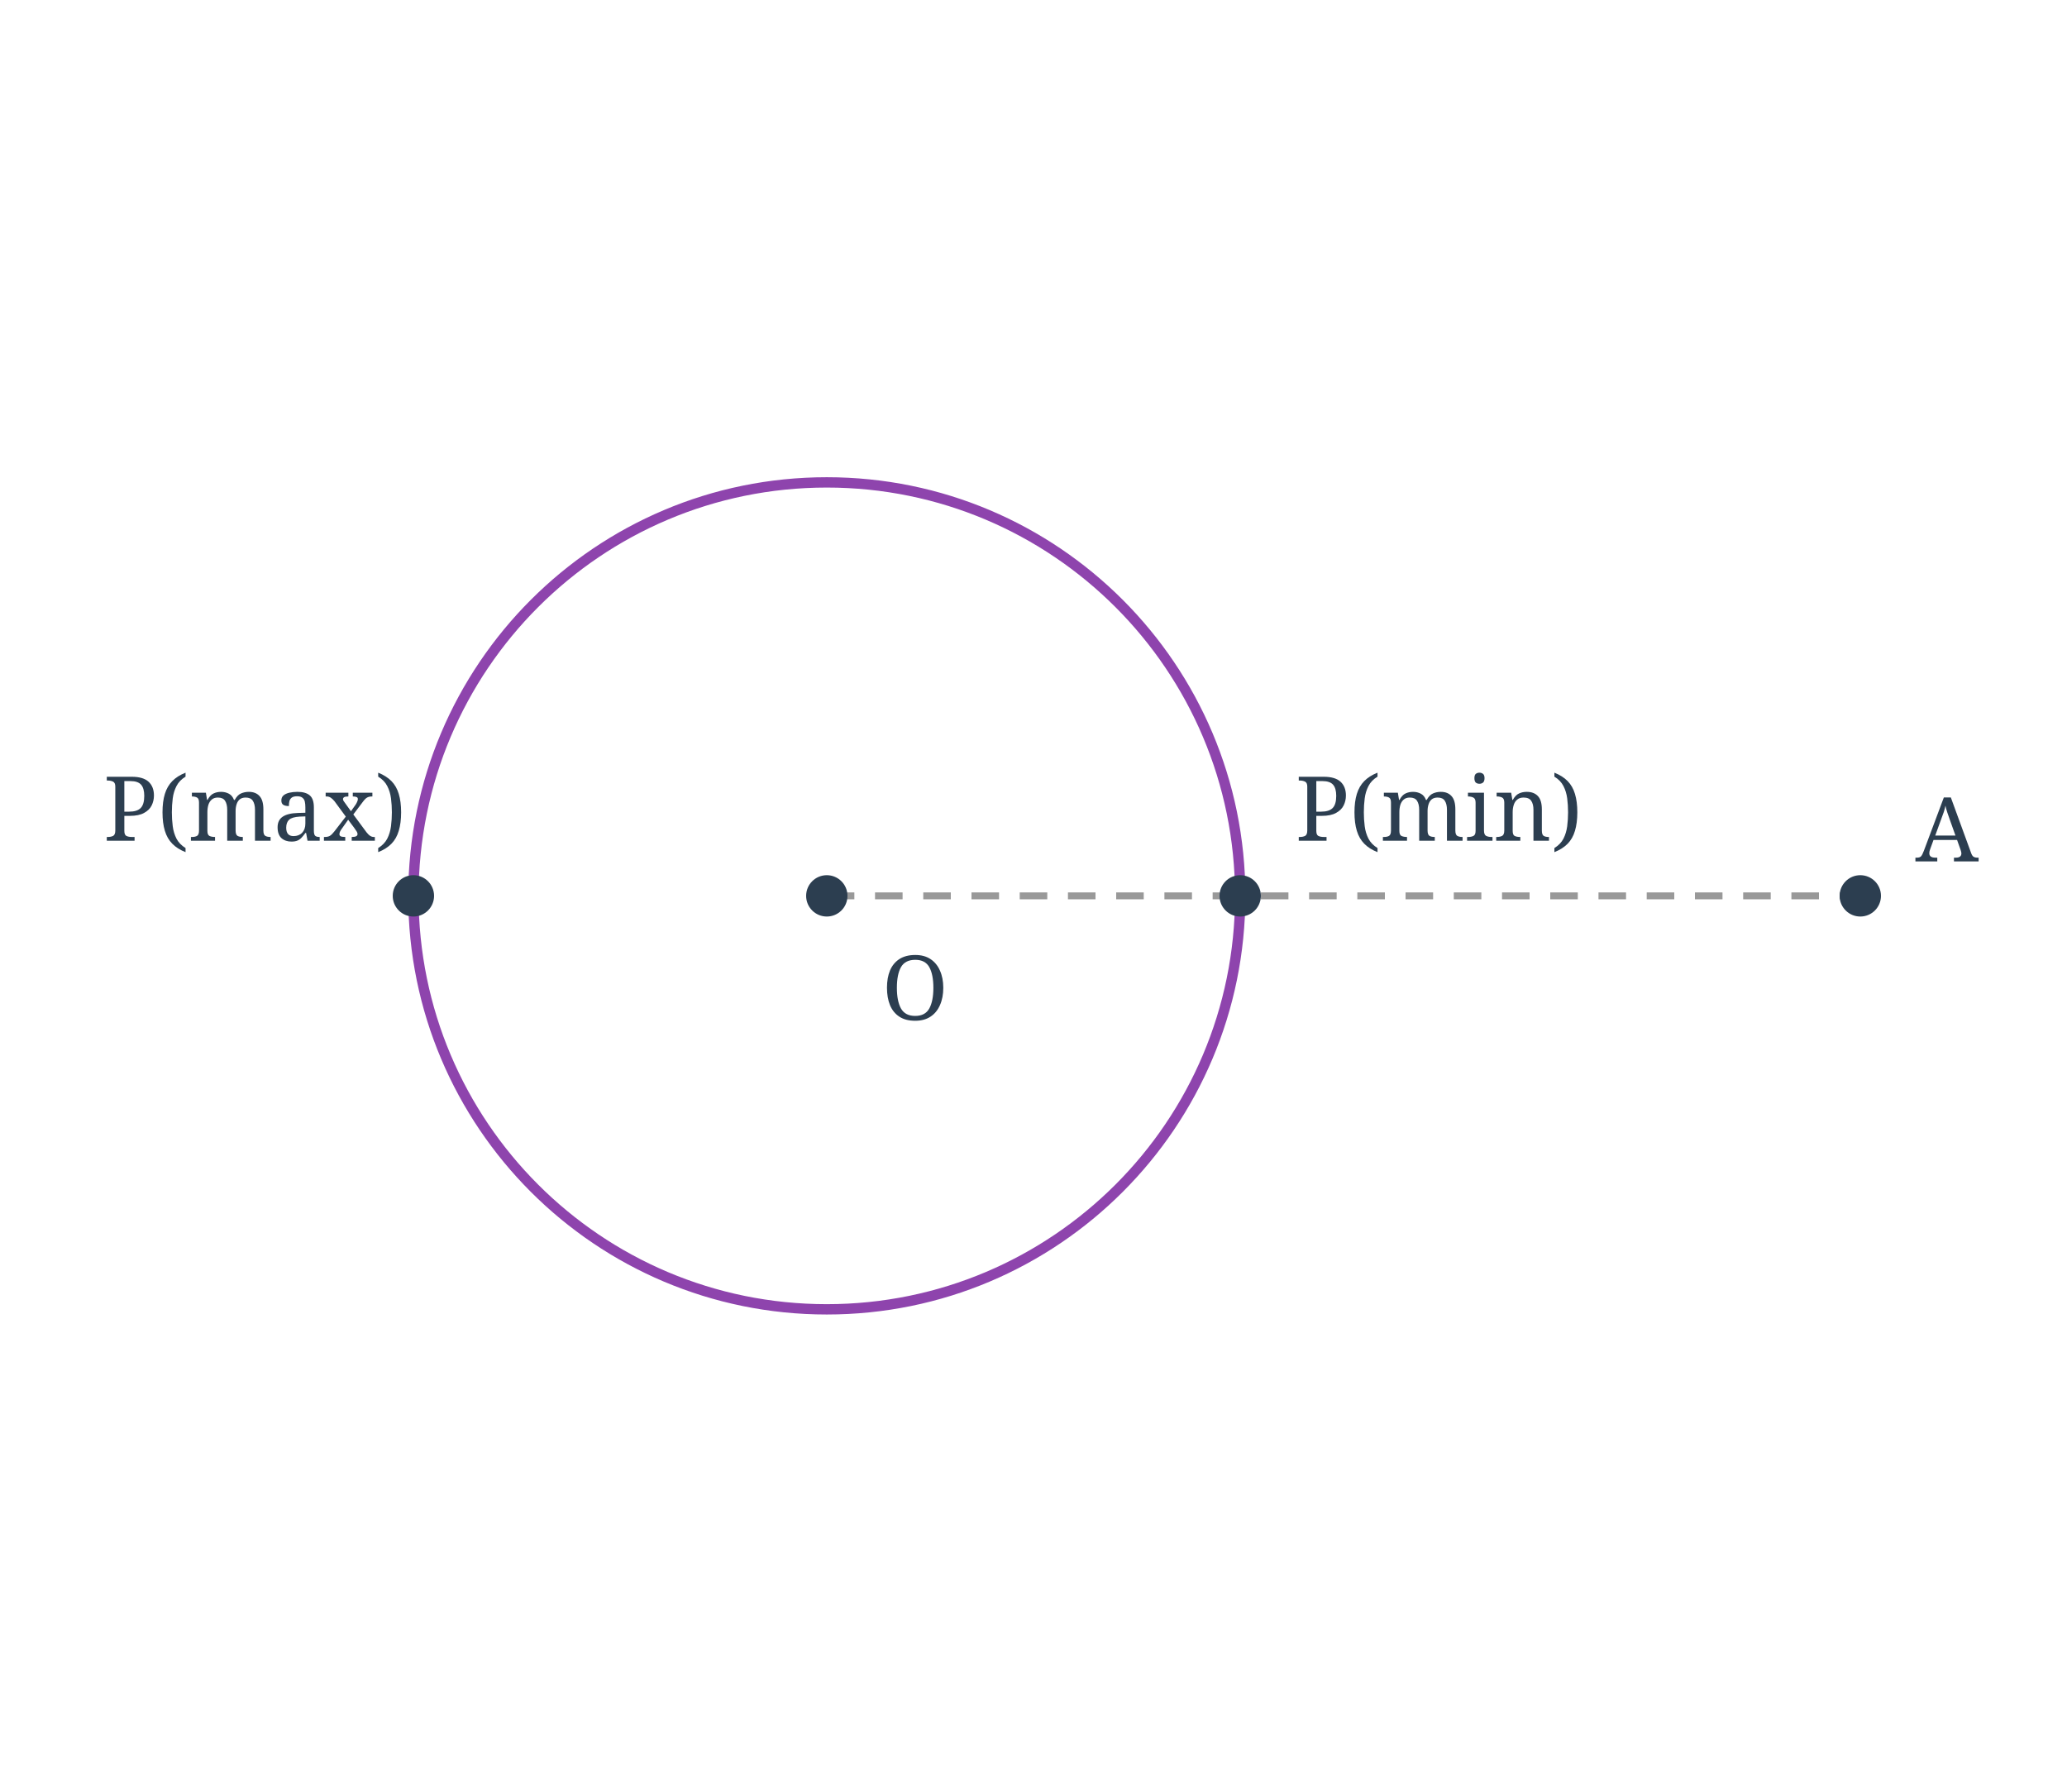
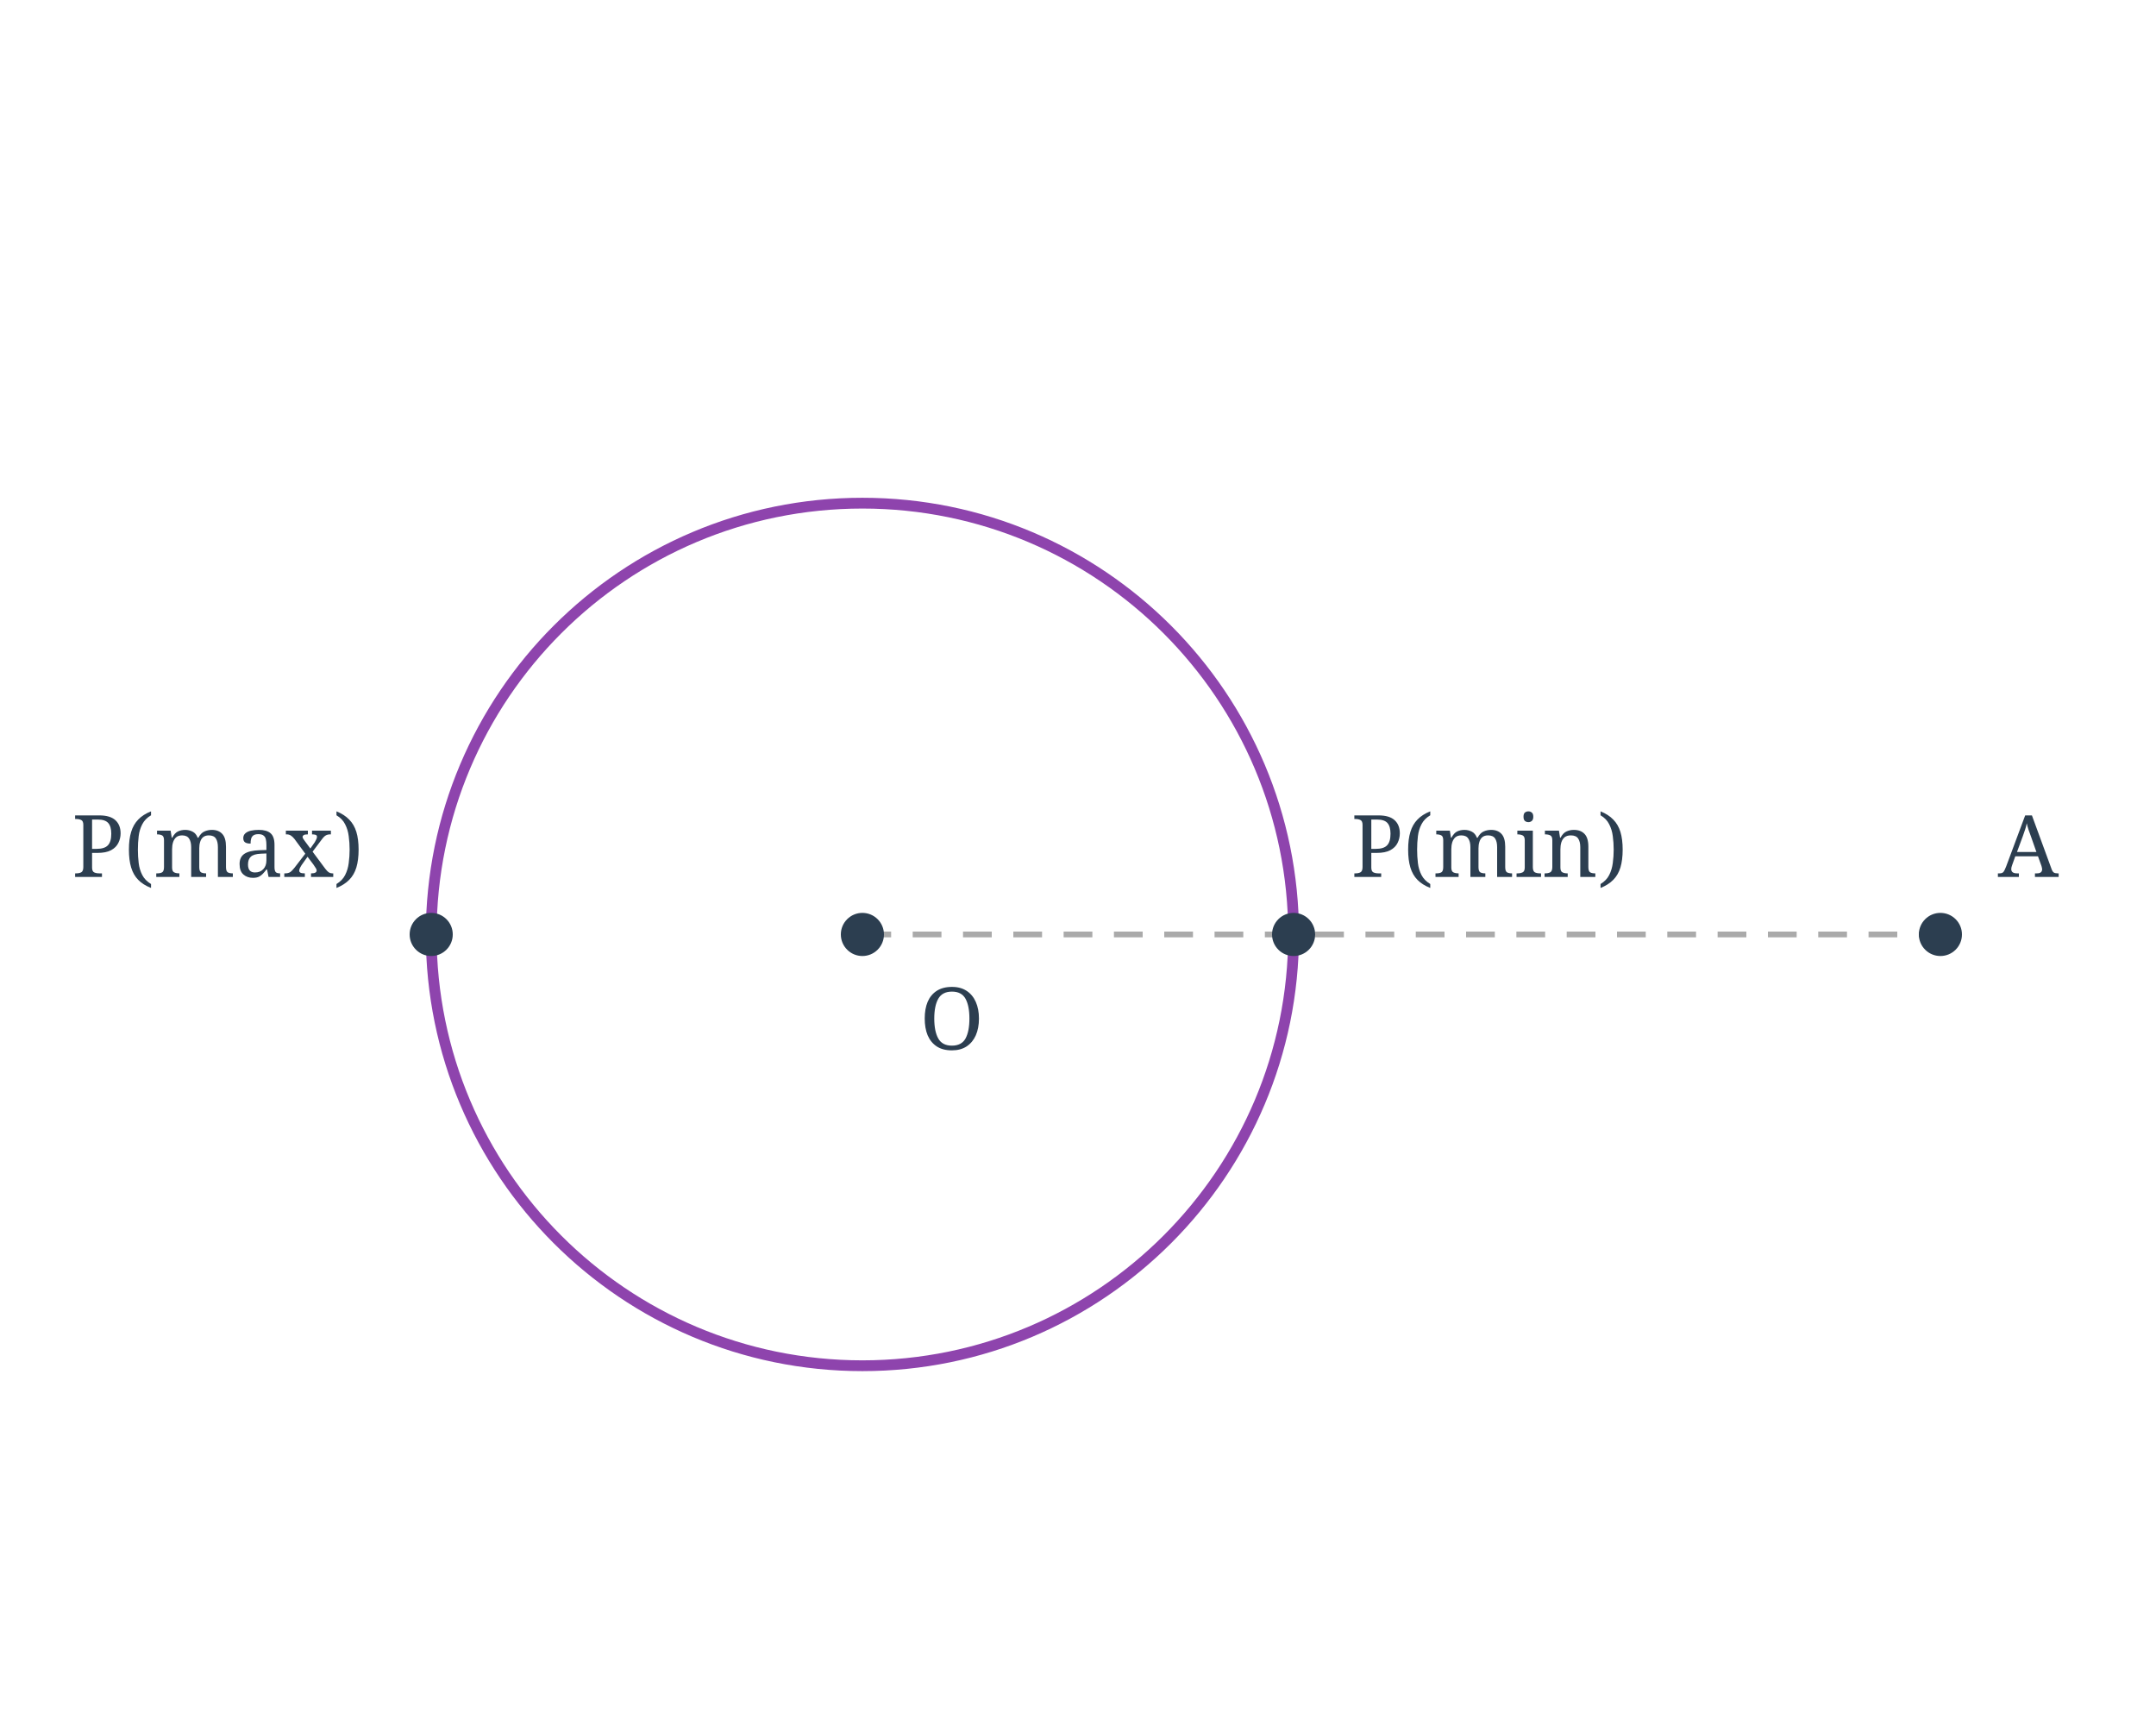
- <svg xmlns="http://www.w3.org/2000/svg" viewBox="0 0 300 260" width="300" height="260">
+ <svg xmlns="http://www.w3.org/2000/svg" viewBox="0 0 300 240" width="300" height="240">
  <style>
-   .axis { stroke: #999; stroke-width: 1; }
-   .curve { stroke: #e74c3c; stroke-width: 2; fill: none; }
-   .line { stroke: #3498db; stroke-width: 1.5; fill: none; }
-   .dash { stroke: #999; stroke-width: 1; stroke-dasharray: 4 3; fill: none; }
-   .pt { fill: #2c3e50; }
-   .label { font-family: serif; font-size: 13px; fill: #2c3e50; }
-   .angle { stroke: #27ae60; stroke-width: 1; fill: rgba(39,174,96,0.1); }
-   .right { stroke: #27ae60; stroke-width: 1; fill: none; }
-   .shade { fill: rgba(52,152,219,0.1); stroke: #3498db; stroke-width: 1; }
-   .circ { stroke: #8e44ad; stroke-width: 1.5; fill: none; }
-   .tangent { stroke: #e67e22; stroke-width: 1.5; fill: none; }
-   .radius { stroke: #e74c3c; stroke-width: 1; stroke-dasharray: 5 3; fill: none; }
+ .ax{stroke:#bbb;stroke-width:.8;fill:none} .cv{stroke:#e74c3c;stroke-width:2;fill:none}
+ .ln{stroke:#3498db;stroke-width:1.5;fill:none} .dm{stroke:#aaa;stroke-width:.8;stroke-dasharray:4 3;fill:none}
+ .p{fill:#2c3e50} .lb{font:12px serif;fill:#2c3e50} .an{stroke:#27ae60;stroke-width:1;fill:rgba(39,174,96,.12)}
+ .rt{stroke:#27ae60;stroke-width:1;fill:none} .sh{fill:rgba(52,152,219,.1);stroke:#3498db;stroke-width:1}
+ .ci{stroke:#8e44ad;stroke-width:1.5;fill:none} .tn{stroke:#e67e22;stroke-width:1.5;fill:none}
+ .rd{stroke:#e74c3c;stroke-width:1;stroke-dasharray:5 3;fill:none}
</style>
-   <circle cx="120" cy="130" r="60" class="circ" />
-   <line x1="120" y1="130" x2="270" y2="130" class="dash" />
-   <circle cx="180" cy="130" r="3" class="pt" />
-   <text x="188" y="122" class="label">P(min)</text>
-   <circle cx="60" cy="130" r="3" class="pt" />
-   <text x="15" y="122" class="label">P(max)</text>
-   <circle cx="120" cy="130" r="3" class="pt" />
-   <text x="128" y="148" class="label">O</text>
-   <circle cx="270" cy="130" r="3" class="pt" />
-   <text x="278" y="125" class="label">A</text>
+   <circle cx="120" cy="130" r="60" class="ci" />
+   <line x1="120.0" y1="130.0" x2="270.0" y2="130.0" class="dm" />
+   <circle cx="180.0" cy="130.0" r="3" class="p" />
+   <text x="188.0" y="122.0" class="lb">P(min)</text>
+   <circle cx="60.0" cy="130.0" r="3" class="p" />
+   <text x="10.0" y="122.0" class="lb">P(max)</text>
+   <circle cx="120.0" cy="130.0" r="3" class="p" />
+   <text x="128.0" y="146.0" class="lb">O</text>
+   <circle cx="270.0" cy="130.0" r="3" class="p" />
+   <text x="278.0" y="122.0" class="lb">A</text>
</svg>
